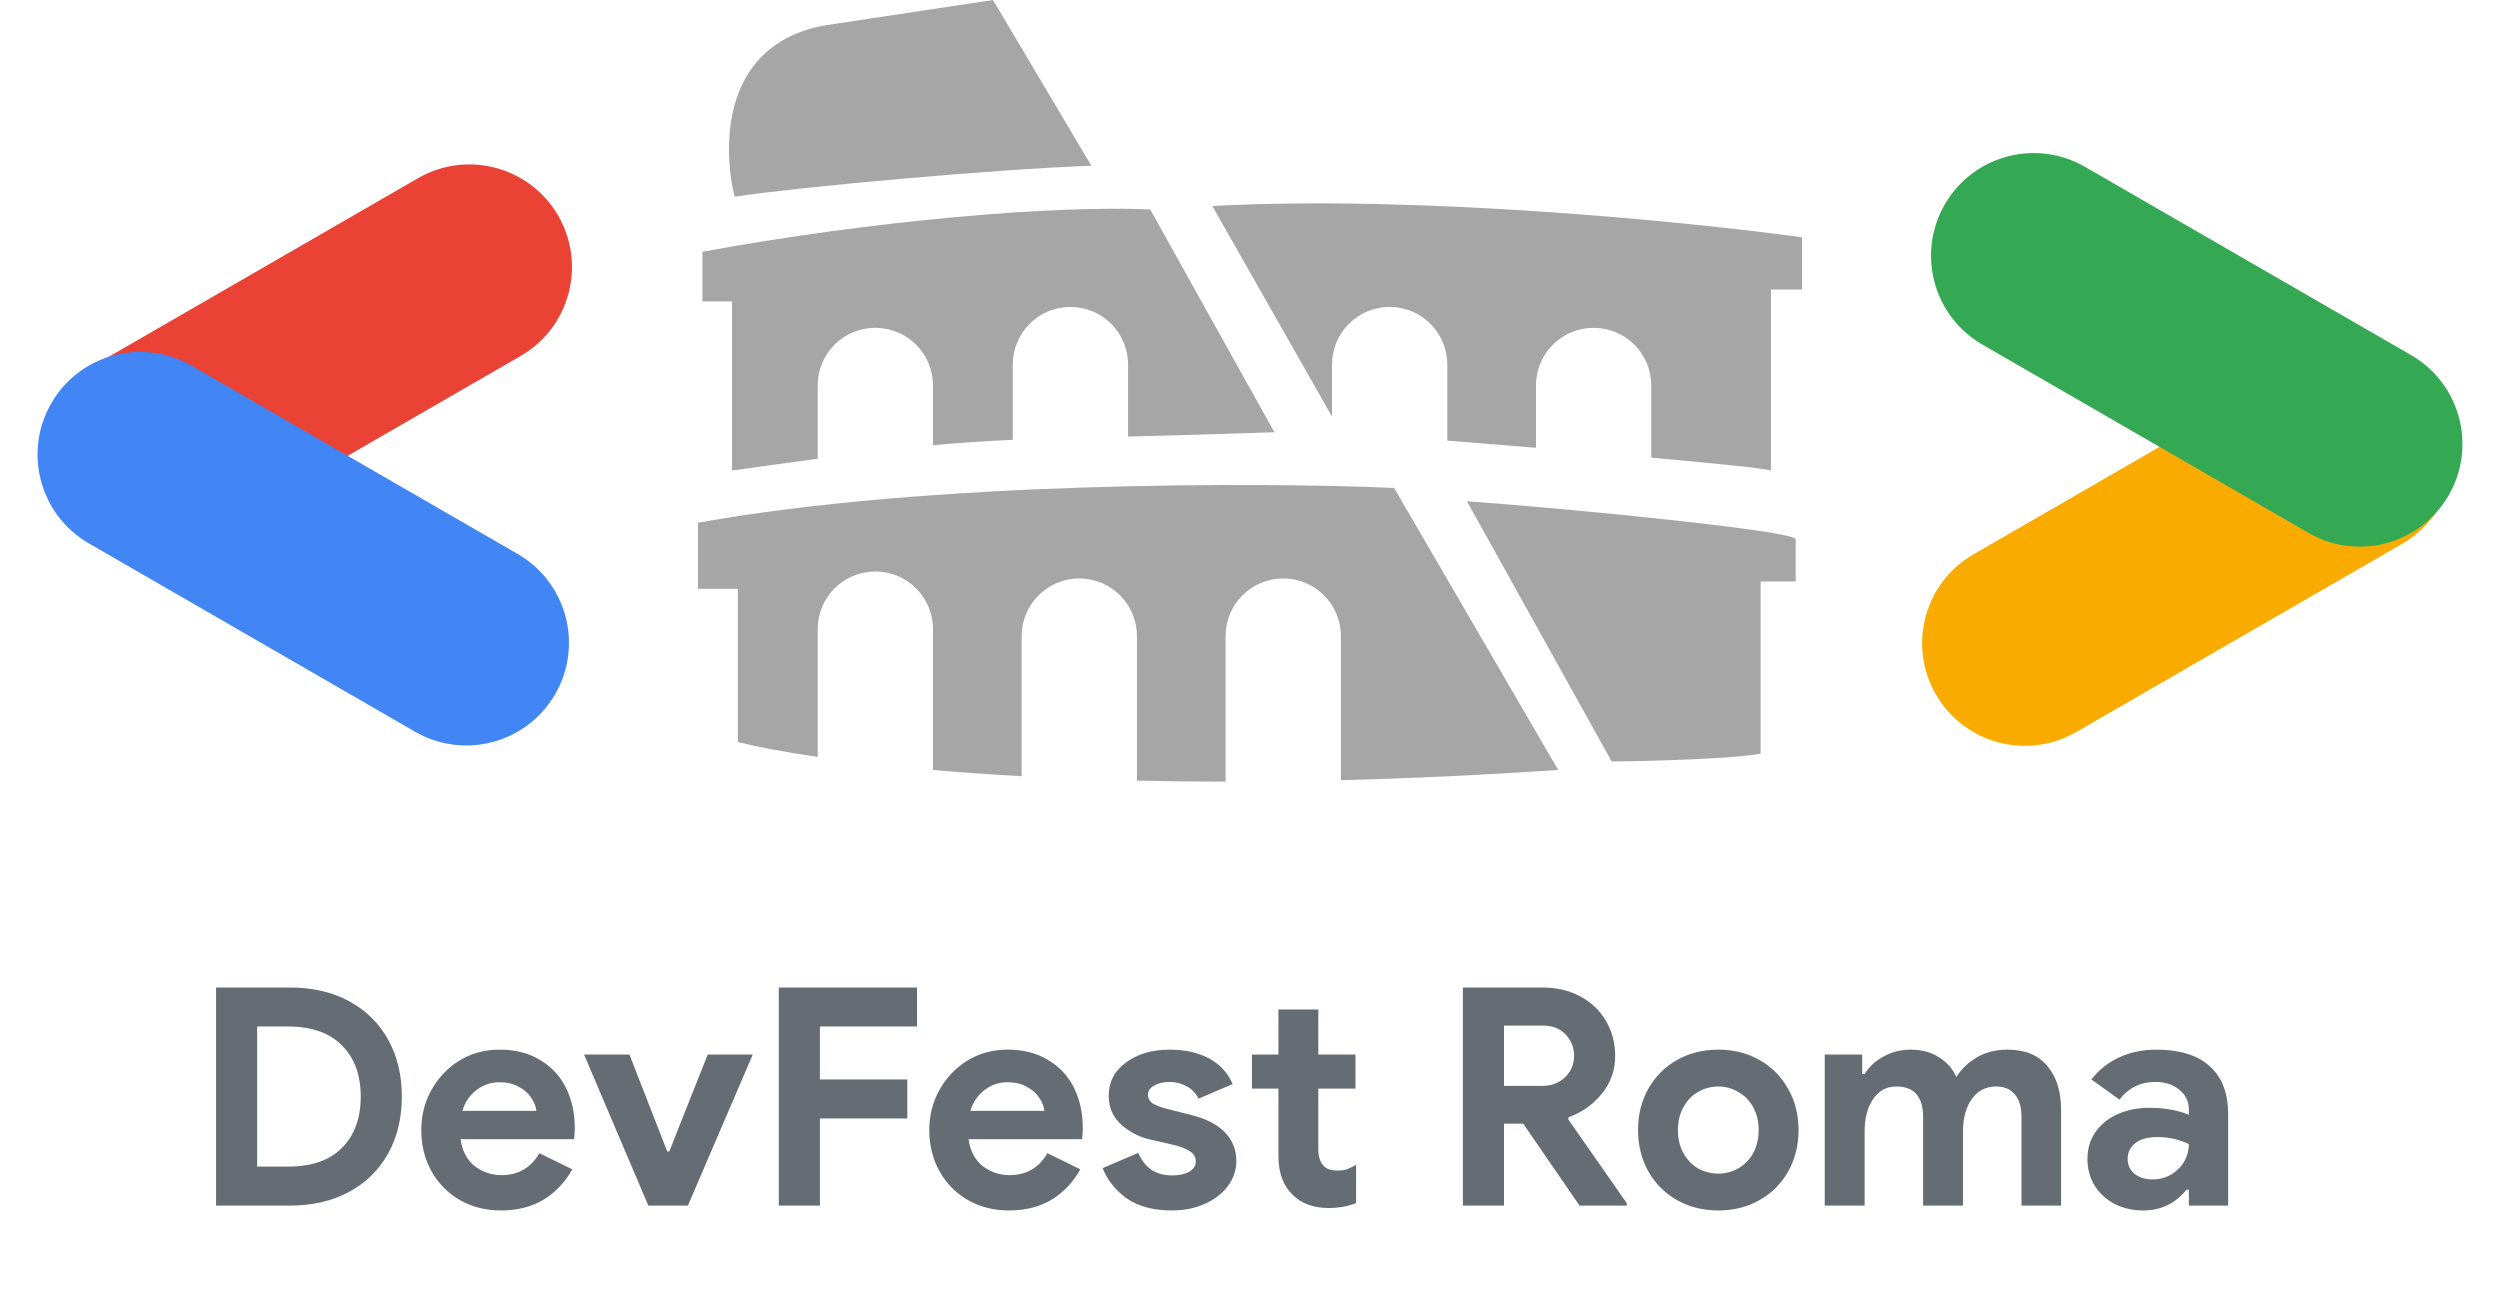
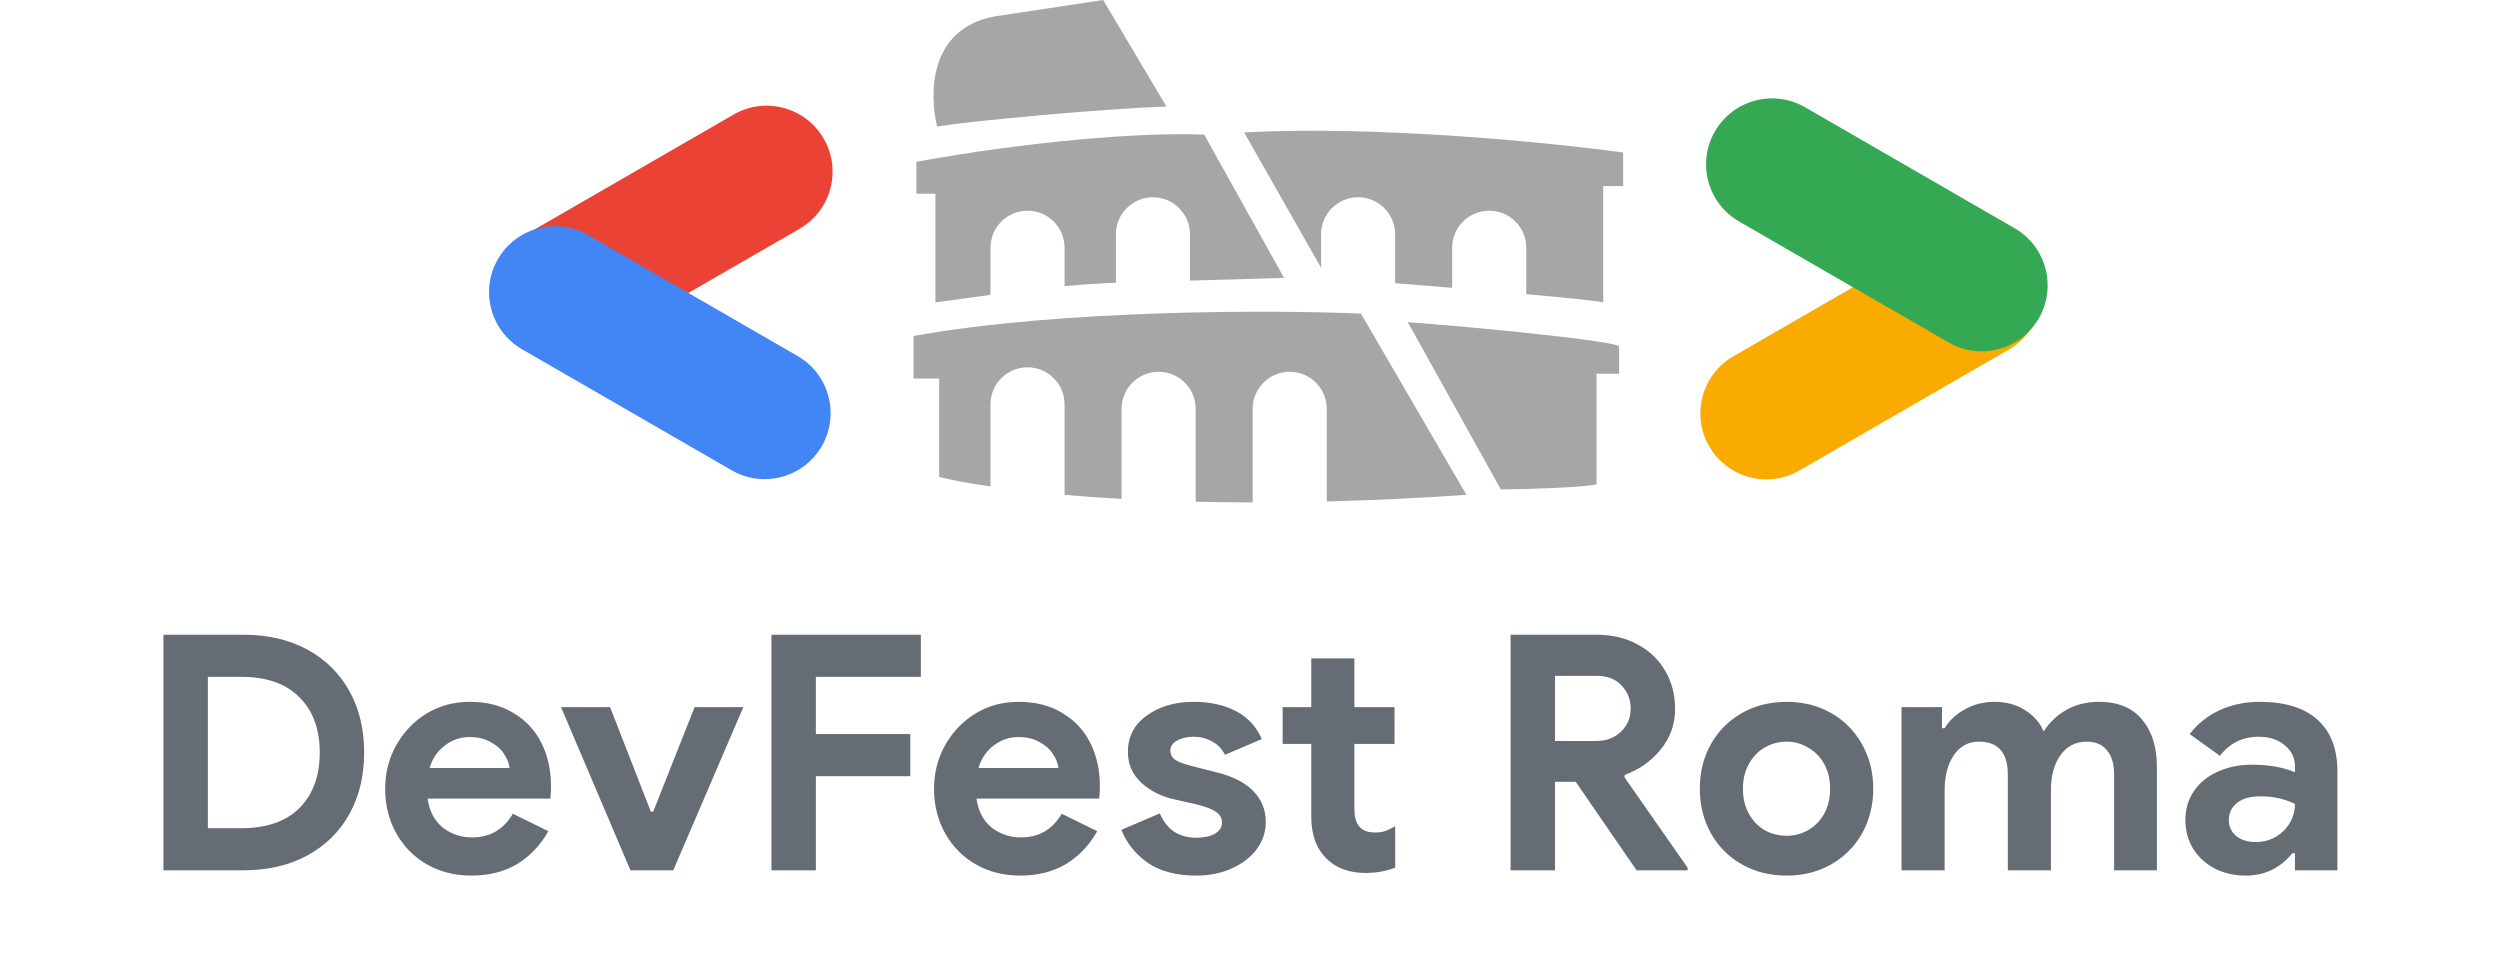
- <svg xmlns="http://www.w3.org/2000/svg" width="394" height="205" viewBox="0 0 394 205" fill="none">
+ <svg xmlns="http://www.w3.org/2000/svg" width="613" height="239" viewBox="-114 0 613 239" fill="none">
  <path d="M130 4C113.5 7 113.918 23.407 115.769 31C125.5 29.5 156.728 26.661 172 26.119L156.5 0L130 4Z" fill="#A7A6A6" />
  <path d="M231.191 79L254 120C260.083 120 273.785 119.523 277.471 118.784V91.635H283V84.987C283 83.657 246.858 80.108 231.191 79Z" fill="#A7A6A6" />
  <path d="M110.699 39.675C137.671 34.731 166.062 32.326 181.276 33.013L200.843 68.122C191.32 68.447 183.895 68.643 177.782 68.796V57.457C177.782 52.44 173.715 48.373 168.698 48.373C163.681 48.373 159.614 52.44 159.614 57.457V69.323C155.354 69.505 151.461 69.754 147.035 70.165V60.749C147.035 55.732 142.968 51.665 137.951 51.665C132.934 51.665 128.867 55.732 128.867 60.749V72.299C124.946 72.82 120.505 73.434 115.367 74.157V47.503H110.699V39.675Z" fill="#A7A6A6" />
  <path d="M191.059 32.464C224.041 30.708 266.76 35.024 283.997 37.401V45.63H279.105V74.157C277.988 73.806 270.361 73.036 260.238 72.131V60.749C260.238 55.732 256.171 51.665 251.154 51.665C246.137 51.665 242.07 55.732 242.07 60.749V70.574C237.373 70.185 232.627 69.802 228.094 69.439V57.457C228.094 52.44 224.027 48.373 219.01 48.373C213.993 48.373 209.926 52.44 209.926 57.457V65.662L191.059 32.464Z" fill="#A7A6A6" />
  <path d="M110 82.387C146.337 75.804 199.211 75.986 219.709 76.9L245.564 121.336C233.382 122.171 221.958 122.689 211.323 122.958V100.248C211.323 95.231 207.256 91.164 202.239 91.164C197.222 91.164 193.155 95.231 193.155 100.248V123.187C188.292 123.184 183.632 123.128 179.18 123.028V100.248C179.18 95.231 175.113 91.164 170.096 91.164C165.079 91.164 161.012 95.231 161.012 100.248V122.33C155.983 122.052 151.322 121.718 147.035 121.348V99.15C147.035 94.133 142.968 90.066 137.951 90.066C132.934 90.067 128.867 94.134 128.867 99.15V119.289C123.356 118.486 119.145 117.669 116.289 116.947V92.81H110V82.387Z" fill="#A7A6A6" />
-   <path d="M34.05 155.632H45.666C49.25 155.632 52.37 156.352 55.026 157.792C57.682 159.232 59.73 161.248 61.17 163.84C62.61 166.432 63.33 169.424 63.33 172.816C63.33 176.208 62.61 179.2 61.17 181.792C59.73 184.384 57.682 186.4 55.026 187.84C52.37 189.28 49.25 190 45.666 190H34.05V155.632ZM45.378 183.856C49.09 183.856 51.922 182.88 53.874 180.928C55.858 178.944 56.85 176.24 56.85 172.816C56.85 169.392 55.858 166.704 53.874 164.752C51.922 162.768 49.09 161.776 45.378 161.776H40.53V183.856H45.378ZM78.966 190.768C76.566 190.768 74.406 190.224 72.486 189.136C70.598 188.048 69.11 186.544 68.022 184.624C66.934 182.672 66.39 180.496 66.39 178.096C66.39 175.824 66.918 173.728 67.974 171.808C69.062 169.856 70.534 168.304 72.39 167.152C74.278 166 76.39 165.424 78.726 165.424C81.222 165.424 83.35 165.968 85.11 167.056C86.902 168.112 88.262 169.568 89.19 171.424C90.118 173.28 90.582 175.392 90.582 177.76C90.582 178.176 90.566 178.56 90.534 178.912C90.502 179.296 90.486 179.504 90.486 179.536H72.582C72.838 181.36 73.574 182.768 74.79 183.76C76.038 184.72 77.462 185.2 79.062 185.2C81.686 185.2 83.67 184.048 85.014 181.744L90.198 184.288C89.046 186.336 87.526 187.936 85.638 189.088C83.75 190.208 81.526 190.768 78.966 190.768ZM84.534 175.072C84.47 174.4 84.198 173.712 83.718 173.008C83.27 172.304 82.614 171.728 81.75 171.28C80.918 170.8 79.91 170.56 78.726 170.56C77.35 170.56 76.134 170.976 75.078 171.808C74.022 172.608 73.286 173.696 72.87 175.072H84.534ZM92.046 166.192H99.198L105.15 181.456H105.486L111.534 166.192H118.638L108.414 190H102.174L92.046 166.192ZM122.737 155.632H144.529V161.776H129.217V170.128H142.993V176.272H129.217V190H122.737V155.632ZM159.028 190.768C156.628 190.768 154.468 190.224 152.548 189.136C150.66 188.048 149.172 186.544 148.084 184.624C146.996 182.672 146.452 180.496 146.452 178.096C146.452 175.824 146.98 173.728 148.036 171.808C149.124 169.856 150.596 168.304 152.452 167.152C154.34 166 156.452 165.424 158.788 165.424C161.284 165.424 163.412 165.968 165.172 167.056C166.964 168.112 168.324 169.568 169.252 171.424C170.18 173.28 170.644 175.392 170.644 177.76C170.644 178.176 170.628 178.56 170.596 178.912C170.564 179.296 170.548 179.504 170.548 179.536H152.644C152.9 181.36 153.636 182.768 154.852 183.76C156.1 184.72 157.524 185.2 159.124 185.2C161.748 185.2 163.732 184.048 165.076 181.744L170.26 184.288C169.108 186.336 167.588 187.936 165.7 189.088C163.812 190.208 161.588 190.768 159.028 190.768ZM164.596 175.072C164.532 174.4 164.26 173.712 163.78 173.008C163.332 172.304 162.676 171.728 161.812 171.28C160.98 170.8 159.972 170.56 158.788 170.56C157.412 170.56 156.196 170.976 155.14 171.808C154.084 172.608 153.348 173.696 152.932 175.072H164.596ZM184.715 190.768C181.803 190.768 179.435 190.144 177.611 188.896C175.819 187.616 174.539 186.016 173.771 184.096L179.387 181.696C179.899 182.88 180.603 183.776 181.499 184.384C182.427 184.96 183.499 185.248 184.715 185.248C185.803 185.248 186.699 185.056 187.403 184.672C188.107 184.256 188.459 183.712 188.459 183.04C188.459 182.368 188.155 181.84 187.547 181.456C186.971 181.04 185.995 180.672 184.619 180.352L181.451 179.632C179.659 179.248 178.091 178.464 176.747 177.28C175.403 176.064 174.731 174.544 174.731 172.72C174.731 170.512 175.643 168.752 177.467 167.44C179.291 166.096 181.579 165.424 184.331 165.424C186.699 165.424 188.747 165.872 190.475 166.768C192.203 167.664 193.467 169.024 194.267 170.848L188.891 173.152C188.443 172.256 187.803 171.6 186.971 171.184C186.171 170.736 185.291 170.512 184.331 170.512C183.371 170.512 182.555 170.704 181.883 171.088C181.243 171.44 180.923 171.92 180.923 172.528C180.923 173.104 181.179 173.568 181.691 173.92C182.235 174.24 183.019 174.528 184.043 174.784L187.643 175.696C190.011 176.272 191.803 177.184 193.019 178.432C194.235 179.68 194.843 181.184 194.843 182.944C194.843 184.384 194.411 185.696 193.547 186.88C192.683 188.064 191.467 189.008 189.899 189.712C188.363 190.416 186.635 190.768 184.715 190.768ZM209.4 190.384C208.216 190.384 207.144 190.208 206.184 189.856C205.224 189.504 204.408 188.992 203.736 188.32C202.232 186.88 201.48 184.832 201.48 182.176V171.568H197.304V166.192H201.48V159.088H207.768V166.192H213.624V171.568H207.768V181.024C207.768 182.272 208.04 183.168 208.584 183.712C209.032 184.224 209.768 184.48 210.792 184.48C211.336 184.48 211.816 184.416 212.232 184.288C212.68 184.128 213.176 183.888 213.72 183.568V189.616C212.376 190.128 210.936 190.384 209.4 190.384ZM230.55 155.632H243.078C245.318 155.632 247.302 156.096 249.03 157.024C250.79 157.952 252.15 159.248 253.11 160.912C254.07 162.544 254.55 164.4 254.55 166.48C254.55 168.688 253.846 170.656 252.438 172.384C251.062 174.08 249.318 175.312 247.206 176.08L247.158 176.416L256.374 189.616V190H248.934L240.054 177.088H237.03V190H230.55V155.632ZM243.03 171.136C244.502 171.136 245.702 170.688 246.63 169.792C247.59 168.896 248.07 167.76 248.07 166.384C248.07 165.072 247.622 163.952 246.726 163.024C245.862 162.096 244.662 161.632 243.126 161.632H237.03V171.136H243.03ZM270.827 190.768C268.395 190.768 266.219 190.224 264.299 189.136C262.379 188.048 260.875 186.544 259.787 184.624C258.699 182.672 258.155 180.496 258.155 178.096C258.155 175.664 258.699 173.488 259.787 171.568C260.875 169.648 262.379 168.144 264.299 167.056C266.219 165.968 268.395 165.424 270.827 165.424C273.227 165.424 275.387 165.968 277.307 167.056C279.227 168.144 280.731 169.664 281.819 171.616C282.907 173.536 283.451 175.696 283.451 178.096C283.451 180.496 282.907 182.672 281.819 184.624C280.731 186.544 279.227 188.048 277.307 189.136C275.387 190.224 273.227 190.768 270.827 190.768ZM270.827 184.96C271.947 184.96 272.987 184.688 273.947 184.144C274.939 183.568 275.723 182.768 276.299 181.744C276.875 180.688 277.163 179.472 277.163 178.096C277.163 176.72 276.875 175.52 276.299 174.496C275.723 173.44 274.939 172.64 273.947 172.096C272.987 171.52 271.947 171.232 270.827 171.232C269.675 171.232 268.603 171.52 267.611 172.096C266.651 172.64 265.883 173.44 265.307 174.496C264.731 175.52 264.443 176.72 264.443 178.096C264.443 179.472 264.731 180.688 265.307 181.744C265.883 182.768 266.651 183.568 267.611 184.144C268.603 184.688 269.675 184.96 270.827 184.96ZM287.578 166.192H293.482V169.264H293.866C294.602 168.08 295.61 167.152 296.89 166.48C298.17 165.776 299.578 165.424 301.114 165.424C302.842 165.424 304.33 165.824 305.578 166.624C306.858 167.424 307.77 168.464 308.314 169.744C309.114 168.464 310.202 167.424 311.578 166.624C312.954 165.824 314.554 165.424 316.378 165.424C319.162 165.424 321.258 166.288 322.666 168.016C324.106 169.712 324.826 172 324.826 174.88V190H318.586V176.032C318.586 174.464 318.234 173.28 317.53 172.48C316.858 171.648 315.882 171.232 314.602 171.232C312.97 171.232 311.69 171.888 310.762 173.2C309.834 174.512 309.37 176.208 309.37 178.288V190H303.082V176.032C303.082 172.832 301.674 171.232 298.858 171.232C297.322 171.232 296.106 171.888 295.21 173.2C294.314 174.512 293.866 176.208 293.866 178.288V190H287.578V166.192ZM337.766 190.768C336.134 190.768 334.646 190.432 333.302 189.76C331.958 189.056 330.902 188.096 330.134 186.88C329.366 185.632 328.982 184.224 328.982 182.656C328.982 181.056 329.398 179.648 330.23 178.432C331.094 177.184 332.262 176.24 333.734 175.6C335.206 174.928 336.854 174.592 338.678 174.592C341.142 174.592 343.238 174.96 344.966 175.696V174.88C344.966 173.6 344.47 172.56 343.478 171.76C342.486 170.928 341.222 170.512 339.686 170.512C337.35 170.512 335.462 171.44 334.022 173.296L329.606 170.128C330.79 168.592 332.262 167.424 334.022 166.624C335.782 165.824 337.718 165.424 339.83 165.424C343.51 165.424 346.31 166.288 348.23 168.016C350.182 169.744 351.158 172.272 351.158 175.6V190H344.966V187.504H344.582C342.822 189.68 340.55 190.768 337.766 190.768ZM339.206 185.872C340.326 185.872 341.318 185.616 342.182 185.104C343.078 184.56 343.766 183.872 344.246 183.04C344.726 182.176 344.966 181.264 344.966 180.304C343.398 179.568 341.75 179.2 340.022 179.2C338.486 179.2 337.318 179.52 336.518 180.16C335.718 180.8 335.318 181.632 335.318 182.656C335.318 183.616 335.686 184.4 336.422 185.008C337.158 185.584 338.086 185.872 339.206 185.872Z" fill="#656C73" />
+   <g transform="translate(192.6039 155.632) scale(1.681) translate(-192.6039 -155.632)">
+     <path d="M34.05 155.632H45.666C49.25 155.632 52.37 156.352 55.026 157.792C57.682 159.232 59.73 161.248 61.17 163.84C62.61 166.432 63.33 169.424 63.33 172.816C63.33 176.208 62.61 179.2 61.17 181.792C59.73 184.384 57.682 186.4 55.026 187.84C52.37 189.28 49.25 190 45.666 190H34.05V155.632ZM45.378 183.856C49.09 183.856 51.922 182.88 53.874 180.928C55.858 178.944 56.85 176.24 56.85 172.816C56.85 169.392 55.858 166.704 53.874 164.752C51.922 162.768 49.09 161.776 45.378 161.776H40.53V183.856H45.378ZM78.966 190.768C76.566 190.768 74.406 190.224 72.486 189.136C70.598 188.048 69.11 186.544 68.022 184.624C66.934 182.672 66.39 180.496 66.39 178.096C66.39 175.824 66.918 173.728 67.974 171.808C69.062 169.856 70.534 168.304 72.39 167.152C74.278 166 76.39 165.424 78.726 165.424C81.222 165.424 83.35 165.968 85.11 167.056C86.902 168.112 88.262 169.568 89.19 171.424C90.118 173.28 90.582 175.392 90.582 177.76C90.582 178.176 90.566 178.56 90.534 178.912C90.502 179.296 90.486 179.504 90.486 179.536H72.582C72.838 181.36 73.574 182.768 74.79 183.76C76.038 184.72 77.462 185.2 79.062 185.2C81.686 185.2 83.67 184.048 85.014 181.744L90.198 184.288C89.046 186.336 87.526 187.936 85.638 189.088C83.75 190.208 81.526 190.768 78.966 190.768ZM84.534 175.072C84.47 174.4 84.198 173.712 83.718 173.008C83.27 172.304 82.614 171.728 81.75 171.28C80.918 170.8 79.91 170.56 78.726 170.56C77.35 170.56 76.134 170.976 75.078 171.808C74.022 172.608 73.286 173.696 72.87 175.072H84.534ZM92.046 166.192H99.198L105.15 181.456H105.486L111.534 166.192H118.638L108.414 190H102.174L92.046 166.192ZM122.737 155.632H144.529V161.776H129.217V170.128H142.993V176.272H129.217V190H122.737V155.632ZM159.028 190.768C156.628 190.768 154.468 190.224 152.548 189.136C150.66 188.048 149.172 186.544 148.084 184.624C146.996 182.672 146.452 180.496 146.452 178.096C146.452 175.824 146.98 173.728 148.036 171.808C149.124 169.856 150.596 168.304 152.452 167.152C154.34 166 156.452 165.424 158.788 165.424C161.284 165.424 163.412 165.968 165.172 167.056C166.964 168.112 168.324 169.568 169.252 171.424C170.18 173.28 170.644 175.392 170.644 177.76C170.644 178.176 170.628 178.56 170.596 178.912C170.564 179.296 170.548 179.504 170.548 179.536H152.644C152.9 181.36 153.636 182.768 154.852 183.76C156.1 184.72 157.524 185.2 159.124 185.2C161.748 185.2 163.732 184.048 165.076 181.744L170.26 184.288C169.108 186.336 167.588 187.936 165.7 189.088C163.812 190.208 161.588 190.768 159.028 190.768ZM164.596 175.072C164.532 174.4 164.26 173.712 163.78 173.008C163.332 172.304 162.676 171.728 161.812 171.28C160.98 170.8 159.972 170.56 158.788 170.56C157.412 170.56 156.196 170.976 155.14 171.808C154.084 172.608 153.348 173.696 152.932 175.072H164.596ZM184.715 190.768C181.803 190.768 179.435 190.144 177.611 188.896C175.819 187.616 174.539 186.016 173.771 184.096L179.387 181.696C179.899 182.88 180.603 183.776 181.499 184.384C182.427 184.96 183.499 185.248 184.715 185.248C185.803 185.248 186.699 185.056 187.403 184.672C188.107 184.256 188.459 183.712 188.459 183.04C188.459 182.368 188.155 181.84 187.547 181.456C186.971 181.04 185.995 180.672 184.619 180.352L181.451 179.632C179.659 179.248 178.091 178.464 176.747 177.28C175.403 176.064 174.731 174.544 174.731 172.72C174.731 170.512 175.643 168.752 177.467 167.44C179.291 166.096 181.579 165.424 184.331 165.424C186.699 165.424 188.747 165.872 190.475 166.768C192.203 167.664 193.467 169.024 194.267 170.848L188.891 173.152C188.443 172.256 187.803 171.6 186.971 171.184C186.171 170.736 185.291 170.512 184.331 170.512C183.371 170.512 182.555 170.704 181.883 171.088C181.243 171.44 180.923 171.92 180.923 172.528C180.923 173.104 181.179 173.568 181.691 173.92C182.235 174.24 183.019 174.528 184.043 174.784L187.643 175.696C190.011 176.272 191.803 177.184 193.019 178.432C194.235 179.68 194.843 181.184 194.843 182.944C194.843 184.384 194.411 185.696 193.547 186.88C192.683 188.064 191.467 189.008 189.899 189.712C188.363 190.416 186.635 190.768 184.715 190.768ZM209.4 190.384C208.216 190.384 207.144 190.208 206.184 189.856C205.224 189.504 204.408 188.992 203.736 188.32C202.232 186.88 201.48 184.832 201.48 182.176V171.568H197.304V166.192H201.48V159.088H207.768V166.192H213.624V171.568H207.768V181.024C207.768 182.272 208.04 183.168 208.584 183.712C209.032 184.224 209.768 184.48 210.792 184.48C211.336 184.48 211.816 184.416 212.232 184.288C212.68 184.128 213.176 183.888 213.72 183.568V189.616C212.376 190.128 210.936 190.384 209.4 190.384ZM230.55 155.632H243.078C245.318 155.632 247.302 156.096 249.03 157.024C250.79 157.952 252.15 159.248 253.11 160.912C254.07 162.544 254.55 164.4 254.55 166.48C254.55 168.688 253.846 170.656 252.438 172.384C251.062 174.08 249.318 175.312 247.206 176.08L247.158 176.416L256.374 189.616V190H248.934L240.054 177.088H237.03V190H230.55V155.632ZM243.03 171.136C244.502 171.136 245.702 170.688 246.63 169.792C247.59 168.896 248.07 167.76 248.07 166.384C248.07 165.072 247.622 163.952 246.726 163.024C245.862 162.096 244.662 161.632 243.126 161.632H237.03V171.136H243.03ZM270.827 190.768C268.395 190.768 266.219 190.224 264.299 189.136C262.379 188.048 260.875 186.544 259.787 184.624C258.699 182.672 258.155 180.496 258.155 178.096C258.155 175.664 258.699 173.488 259.787 171.568C260.875 169.648 262.379 168.144 264.299 167.056C266.219 165.968 268.395 165.424 270.827 165.424C273.227 165.424 275.387 165.968 277.307 167.056C279.227 168.144 280.731 169.664 281.819 171.616C282.907 173.536 283.451 175.696 283.451 178.096C283.451 180.496 282.907 182.672 281.819 184.624C280.731 186.544 279.227 188.048 277.307 189.136C275.387 190.224 273.227 190.768 270.827 190.768ZM270.827 184.96C271.947 184.96 272.987 184.688 273.947 184.144C274.939 183.568 275.723 182.768 276.299 181.744C276.875 180.688 277.163 179.472 277.163 178.096C277.163 176.72 276.875 175.52 276.299 174.496C275.723 173.44 274.939 172.64 273.947 172.096C272.987 171.52 271.947 171.232 270.827 171.232C269.675 171.232 268.603 171.52 267.611 172.096C266.651 172.64 265.883 173.44 265.307 174.496C264.731 175.52 264.443 176.72 264.443 178.096C264.443 179.472 264.731 180.688 265.307 181.744C265.883 182.768 266.651 183.568 267.611 184.144C268.603 184.688 269.675 184.96 270.827 184.96ZM287.578 166.192H293.482V169.264H293.866C294.602 168.08 295.61 167.152 296.89 166.48C298.17 165.776 299.578 165.424 301.114 165.424C302.842 165.424 304.33 165.824 305.578 166.624C306.858 167.424 307.77 168.464 308.314 169.744C309.114 168.464 310.202 167.424 311.578 166.624C312.954 165.824 314.554 165.424 316.378 165.424C319.162 165.424 321.258 166.288 322.666 168.016C324.106 169.712 324.826 172 324.826 174.88V190H318.586V176.032C318.586 174.464 318.234 173.28 317.53 172.48C316.858 171.648 315.882 171.232 314.602 171.232C312.97 171.232 311.69 171.888 310.762 173.2C309.834 174.512 309.37 176.208 309.37 178.288V190H303.082V176.032C303.082 172.832 301.674 171.232 298.858 171.232C297.322 171.232 296.106 171.888 295.21 173.2C294.314 174.512 293.866 176.208 293.866 178.288V190H287.578V166.192ZM337.766 190.768C336.134 190.768 334.646 190.432 333.302 189.76C331.958 189.056 330.902 188.096 330.134 186.88C329.366 185.632 328.982 184.224 328.982 182.656C328.982 181.056 329.398 179.648 330.23 178.432C331.094 177.184 332.262 176.24 333.734 175.6C335.206 174.928 336.854 174.592 338.678 174.592C341.142 174.592 343.238 174.96 344.966 175.696V174.88C344.966 173.6 344.47 172.56 343.478 171.76C342.486 170.928 341.222 170.512 339.686 170.512C337.35 170.512 335.462 171.44 334.022 173.296L329.606 170.128C330.79 168.592 332.262 167.424 334.022 166.624C335.782 165.824 337.718 165.424 339.83 165.424C343.51 165.424 346.31 166.288 348.23 168.016C350.182 169.744 351.158 172.272 351.158 175.6V190H344.966V187.504H344.582C342.822 189.68 340.55 190.768 337.766 190.768ZM339.206 185.872C340.326 185.872 341.318 185.616 342.182 185.104C343.078 184.56 343.766 183.872 344.246 183.04C344.726 182.176 344.966 181.264 344.966 180.304C343.398 179.568 341.75 179.2 340.022 179.2C338.486 179.2 337.318 179.52 336.518 180.16C335.718 180.8 335.318 181.632 335.318 182.656C335.318 183.616 335.686 184.4 336.422 185.008C337.158 185.584 338.086 185.872 339.206 185.872Z" fill="#656C73" />
+   </g>
  <rect x="16.65" y="93.856" width="32.346" height="91.698" rx="16.173" transform="rotate(-120 16.6504 93.8564)" fill="#EA4335" />
  <rect width="32.346" height="91.698" rx="16.173" transform="matrix(0.499997 -0.866027 0.866024 0.500003 0 77.5518)" fill="#4285F4" />
  <rect width="32.346" height="91.698" rx="16.173" transform="matrix(0.499999 0.866026 -0.866025 0.500001 376.426 49.5986)" fill="#F9AB00" />
  <rect x="394" y="64.056" width="32.346" height="91.698" rx="16.173" transform="rotate(120 394 64.0557)" fill="#34A853" />
</svg>
